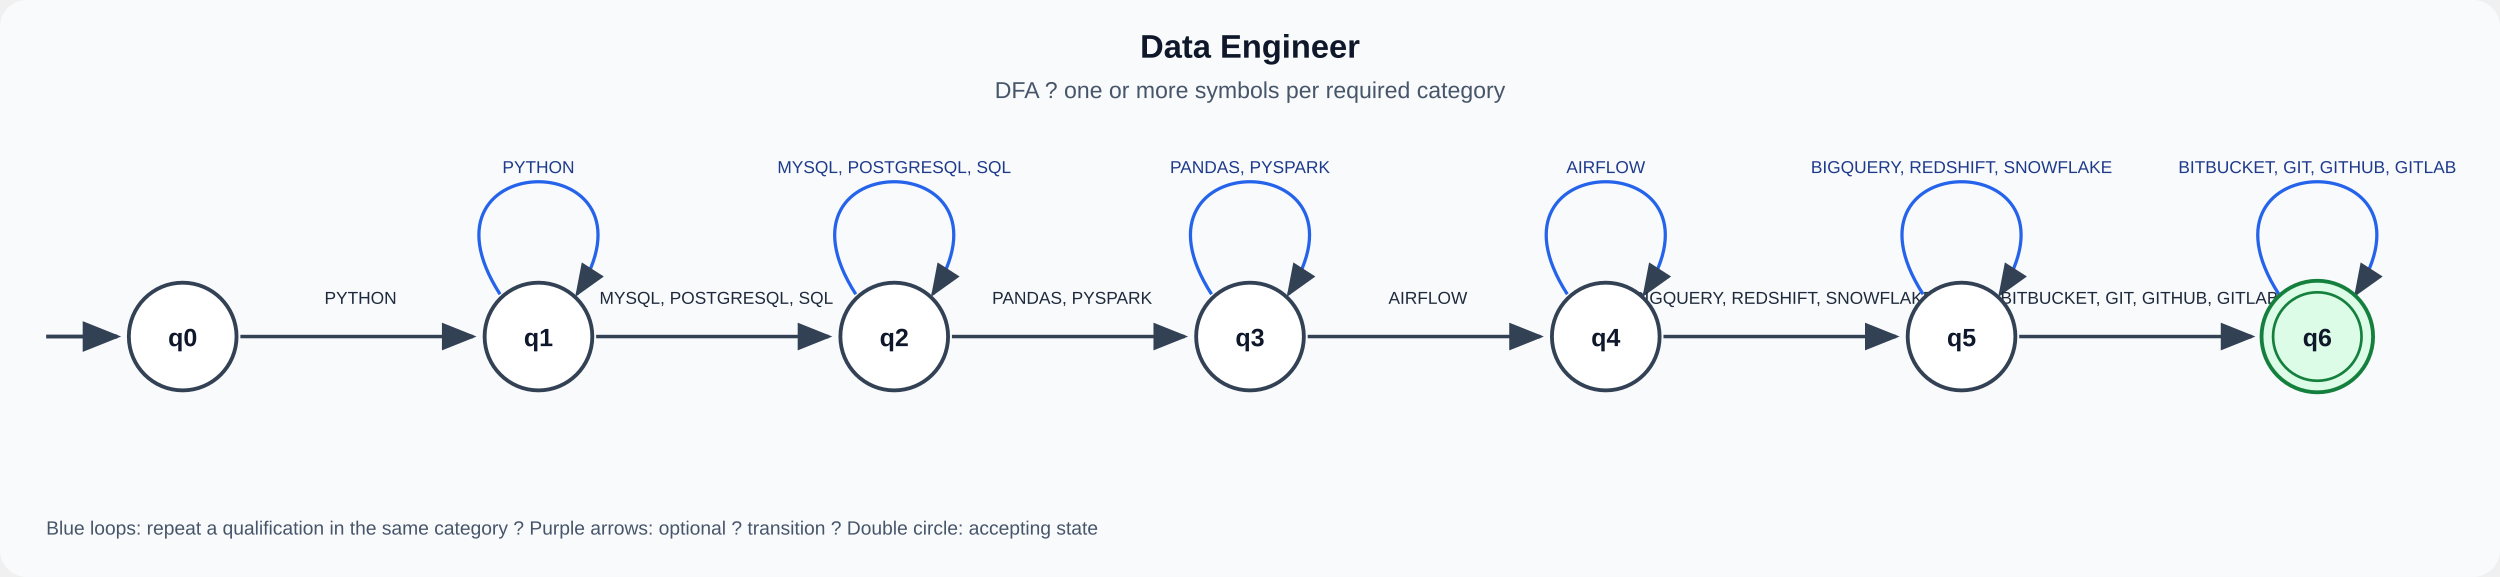
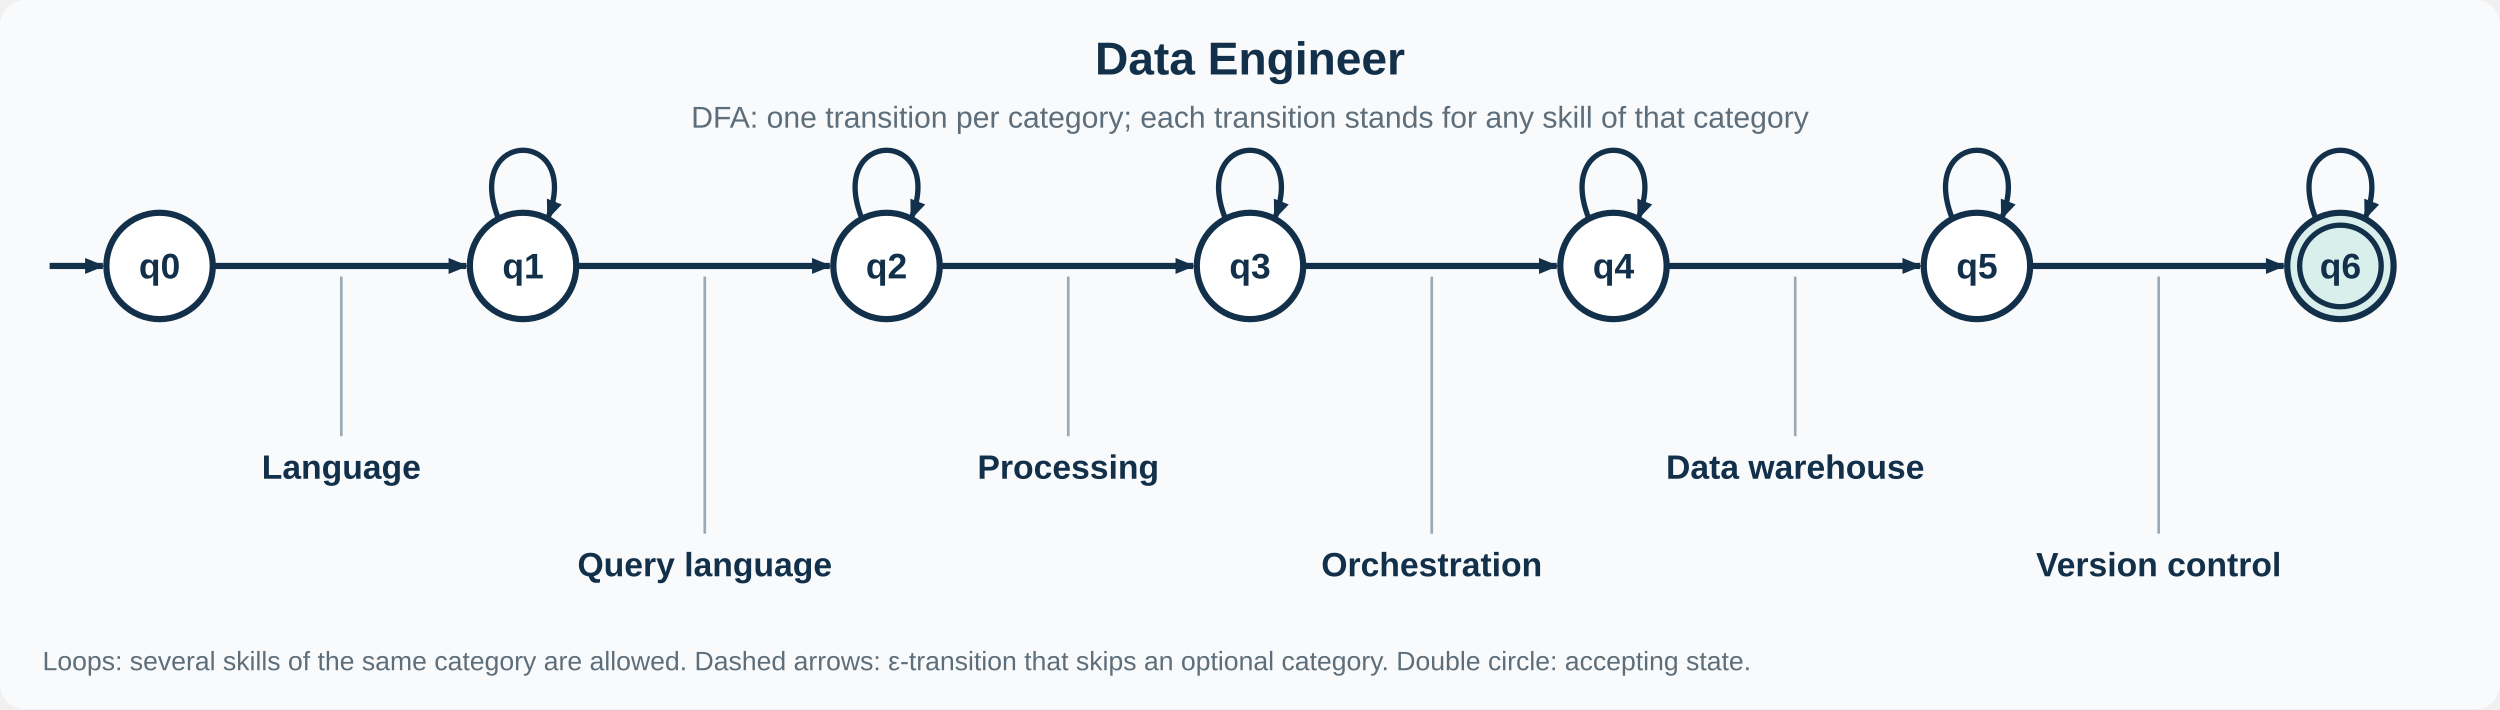
- <svg xmlns="http://www.w3.org/2000/svg" viewBox="0 0 1300 300" role="img" aria-labelledby="title desc">
+ <svg xmlns="http://www.w3.org/2000/svg" viewBox="0 0 1410 400" role="img" aria-labelledby="t d">
  <defs>
-     <marker id="arrow" markerWidth="10" markerHeight="8" refX="9" refY="4" orient="auto">
-       <path d="M0,0 L10,4 L0,8 z" fill="#334155" />
+     <marker id="h-12304a" markerWidth="11" markerHeight="9" refX="10" refY="4.5" orient="auto" markerUnits="userSpaceOnUse">
+       <path d="M0,0 L11,4.5 L0,9 z" fill="#12304a" />
+     </marker>
+     <marker id="h-b45309" markerWidth="11" markerHeight="9" refX="10" refY="4.5" orient="auto" markerUnits="userSpaceOnUse">
+       <path d="M0,0 L11,4.5 L0,9 z" fill="#b45309" />
    </marker>
  </defs>
  <rect width="100%" height="100%" rx="14" fill="#f8fafc" />
-   <text x="650.0" y="30" text-anchor="middle" font-family="Arial,sans-serif" font-size="17" font-weight="700" fill="#0f172a">Data Engineer</text>
-   <text x="650.0" y="51" text-anchor="middle" font-family="Arial,sans-serif" font-size="12" fill="#475569">DFA ? one or more symbols per required category</text>
-   <path d="M24 175 H61" fill="none" stroke="#334155" stroke-width="2" marker-end="url(#arrow)" />
-   <path d="M125 175 H246" fill="none" stroke="#334155" stroke-width="1.8" marker-end="url(#arrow)" />
-   <text x="187.5" y="158" text-anchor="middle" font-family="Arial,sans-serif" font-size="9" fill="#1e293b">PYTHON</text>
-   <path d="M260 153 C210 75, 350 75, 300 153" fill="none" stroke="#2563eb" stroke-width="1.7" marker-end="url(#arrow)" />
-   <text x="280" y="90" text-anchor="middle" font-family="Arial,sans-serif" font-size="9" fill="#1e3a8a">PYTHON</text>
-   <path d="M310 175 H431" fill="none" stroke="#334155" stroke-width="1.8" marker-end="url(#arrow)" />
-   <text x="372.5" y="158" text-anchor="middle" font-family="Arial,sans-serif" font-size="9" fill="#1e293b">MYSQL, POSTGRESQL, SQL</text>
-   <path d="M445 153 C395 75, 535 75, 485 153" fill="none" stroke="#2563eb" stroke-width="1.7" marker-end="url(#arrow)" />
-   <text x="465" y="90" text-anchor="middle" font-family="Arial,sans-serif" font-size="9" fill="#1e3a8a">MYSQL, POSTGRESQL, SQL</text>
-   <path d="M495 175 H616" fill="none" stroke="#334155" stroke-width="1.8" marker-end="url(#arrow)" />
-   <text x="557.5" y="158" text-anchor="middle" font-family="Arial,sans-serif" font-size="9" fill="#1e293b">PANDAS, PYSPARK</text>
-   <path d="M630 153 C580 75, 720 75, 670 153" fill="none" stroke="#2563eb" stroke-width="1.7" marker-end="url(#arrow)" />
-   <text x="650" y="90" text-anchor="middle" font-family="Arial,sans-serif" font-size="9" fill="#1e3a8a">PANDAS, PYSPARK</text>
-   <path d="M680 175 H801" fill="none" stroke="#334155" stroke-width="1.8" marker-end="url(#arrow)" />
-   <text x="742.5" y="158" text-anchor="middle" font-family="Arial,sans-serif" font-size="9" fill="#1e293b">AIRFLOW</text>
-   <path d="M815 153 C765 75, 905 75, 855 153" fill="none" stroke="#2563eb" stroke-width="1.7" marker-end="url(#arrow)" />
-   <text x="835" y="90" text-anchor="middle" font-family="Arial,sans-serif" font-size="9" fill="#1e3a8a">AIRFLOW</text>
-   <path d="M865 175 H986" fill="none" stroke="#334155" stroke-width="1.8" marker-end="url(#arrow)" />
-   <text x="927.5" y="158" text-anchor="middle" font-family="Arial,sans-serif" font-size="9" fill="#1e293b">BIGQUERY, REDSHIFT, SNOWFLAKE</text>
-   <path d="M1000 153 C950 75, 1090 75, 1040 153" fill="none" stroke="#2563eb" stroke-width="1.7" marker-end="url(#arrow)" />
-   <text x="1020" y="90" text-anchor="middle" font-family="Arial,sans-serif" font-size="9" fill="#1e3a8a">BIGQUERY, REDSHIFT, SNOWFLAKE</text>
-   <path d="M1050 175 H1171" fill="none" stroke="#334155" stroke-width="1.8" marker-end="url(#arrow)" />
-   <text x="1112.5" y="158" text-anchor="middle" font-family="Arial,sans-serif" font-size="9" fill="#1e293b">BITBUCKET, GIT, GITHUB, GITLAB</text>
-   <path d="M1185 153 C1135 75, 1275 75, 1225 153" fill="none" stroke="#2563eb" stroke-width="1.7" marker-end="url(#arrow)" />
-   <text x="1205" y="90" text-anchor="middle" font-family="Arial,sans-serif" font-size="9" fill="#1e3a8a">BITBUCKET, GIT, GITHUB, GITLAB</text>
-   <circle cx="95" cy="175" r="28" fill="#fff" stroke="#334155" stroke-width="2" />
-   <text x="95" y="180" text-anchor="middle" font-family="Arial,sans-serif" font-size="13" font-weight="700" fill="#0f172a">q0</text>
-   <circle cx="280" cy="175" r="28" fill="#fff" stroke="#334155" stroke-width="2" />
-   <text x="280" y="180" text-anchor="middle" font-family="Arial,sans-serif" font-size="13" font-weight="700" fill="#0f172a">q1</text>
-   <circle cx="465" cy="175" r="28" fill="#fff" stroke="#334155" stroke-width="2" />
-   <text x="465" y="180" text-anchor="middle" font-family="Arial,sans-serif" font-size="13" font-weight="700" fill="#0f172a">q2</text>
-   <circle cx="650" cy="175" r="28" fill="#fff" stroke="#334155" stroke-width="2" />
-   <text x="650" y="180" text-anchor="middle" font-family="Arial,sans-serif" font-size="13" font-weight="700" fill="#0f172a">q3</text>
-   <circle cx="835" cy="175" r="28" fill="#fff" stroke="#334155" stroke-width="2" />
-   <text x="835" y="180" text-anchor="middle" font-family="Arial,sans-serif" font-size="13" font-weight="700" fill="#0f172a">q4</text>
-   <circle cx="1020" cy="175" r="28" fill="#fff" stroke="#334155" stroke-width="2" />
-   <text x="1020" y="180" text-anchor="middle" font-family="Arial,sans-serif" font-size="13" font-weight="700" fill="#0f172a">q5</text>
-   <circle cx="1205" cy="175" r="29" fill="#dcfce7" stroke="#15803d" stroke-width="2" />
-   <circle cx="1205" cy="175" r="23" fill="none" stroke="#15803d" stroke-width="1.4" />
-   <text x="1205" y="180" text-anchor="middle" font-family="Arial,sans-serif" font-size="13" font-weight="700" fill="#0f172a">q6</text>
-   <text x="24" y="278" font-family="Arial,sans-serif" font-size="10" fill="#475569">Blue loops: repeat a qualification in the same category ? Purple arrows: optional ? transition ? Double circle: accepting state</text>
+   <text x="705.0" y="42" font-size="26" fill="#12304a" text-anchor="middle" font-weight="700" font-family="Arial, Helvetica, sans-serif">Data Engineer</text>
+   <text x="705.0" y="72" font-size="17" fill="#5d6e7a" text-anchor="middle" font-weight="400" font-family="Arial, Helvetica, sans-serif">DFA: one transition per category; each transition stands for any skill of that category</text>
+   <line x1="28" y1="150" x2="58" y2="150" stroke="#12304a" stroke-width="3.5" marker-end="url(#h-12304a)" />
+   <circle cx="90" cy="150" r="30" fill="#fff" stroke="#12304a" stroke-width="3.5" />
+   <text x="90" y="157" font-size="20" fill="#12304a" text-anchor="middle" font-weight="700" font-family="Arial, Helvetica, sans-serif">q0</text>
+   <circle cx="295" cy="150" r="30" fill="#fff" stroke="#12304a" stroke-width="3.5" />
+   <text x="295" y="157" font-size="20" fill="#12304a" text-anchor="middle" font-weight="700" font-family="Arial, Helvetica, sans-serif">q1</text>
+   <path d="M281,123 C261,72 329,72 309,123" fill="none" stroke="#12304a" stroke-width="3" marker-end="url(#h-12304a)" />
+   <circle cx="500" cy="150" r="30" fill="#fff" stroke="#12304a" stroke-width="3.5" />
+   <text x="500" y="157" font-size="20" fill="#12304a" text-anchor="middle" font-weight="700" font-family="Arial, Helvetica, sans-serif">q2</text>
+   <path d="M486,123 C466,72 534,72 514,123" fill="none" stroke="#12304a" stroke-width="3" marker-end="url(#h-12304a)" />
+   <circle cx="705" cy="150" r="30" fill="#fff" stroke="#12304a" stroke-width="3.5" />
+   <text x="705" y="157" font-size="20" fill="#12304a" text-anchor="middle" font-weight="700" font-family="Arial, Helvetica, sans-serif">q3</text>
+   <path d="M691,123 C671,72 739,72 719,123" fill="none" stroke="#12304a" stroke-width="3" marker-end="url(#h-12304a)" />
+   <circle cx="910" cy="150" r="30" fill="#fff" stroke="#12304a" stroke-width="3.5" />
+   <text x="910" y="157" font-size="20" fill="#12304a" text-anchor="middle" font-weight="700" font-family="Arial, Helvetica, sans-serif">q4</text>
+   <path d="M896,123 C876,72 944,72 924,123" fill="none" stroke="#12304a" stroke-width="3" marker-end="url(#h-12304a)" />
+   <circle cx="1115" cy="150" r="30" fill="#fff" stroke="#12304a" stroke-width="3.5" />
+   <text x="1115" y="157" font-size="20" fill="#12304a" text-anchor="middle" font-weight="700" font-family="Arial, Helvetica, sans-serif">q5</text>
+   <path d="M1101,123 C1081,72 1149,72 1129,123" fill="none" stroke="#12304a" stroke-width="3" marker-end="url(#h-12304a)" />
+   <circle cx="1320" cy="150" r="30" fill="#d9efec" stroke="#12304a" stroke-width="3.5" />
+   <circle cx="1320" cy="150" r="23" fill="none" stroke="#12304a" stroke-width="3" />
+   <text x="1320" y="157" font-size="20" fill="#12304a" text-anchor="middle" font-weight="700" font-family="Arial, Helvetica, sans-serif">q6</text>
+   <path d="M1306,123 C1286,72 1354,72 1334,123" fill="none" stroke="#12304a" stroke-width="3" marker-end="url(#h-12304a)" />
+   <line x1="120" y1="150" x2="263" y2="150" stroke="#12304a" stroke-width="3.5" marker-end="url(#h-12304a)" />
+   <line x1="192.5" y1="156" x2="192.5" y2="246" stroke="#9aa9b3" stroke-width="1.5" />
+   <text x="192.5" y="270" font-size="19" fill="#12304a" text-anchor="middle" font-weight="700" font-family="Arial, Helvetica, sans-serif">Language</text>
+   <line x1="325" y1="150" x2="468" y2="150" stroke="#12304a" stroke-width="3.5" marker-end="url(#h-12304a)" />
+   <line x1="397.5" y1="156" x2="397.5" y2="301" stroke="#9aa9b3" stroke-width="1.5" />
+   <text x="397.5" y="325" font-size="19" fill="#12304a" text-anchor="middle" font-weight="700" font-family="Arial, Helvetica, sans-serif">Query language</text>
+   <line x1="530" y1="150" x2="673" y2="150" stroke="#12304a" stroke-width="3.5" marker-end="url(#h-12304a)" />
+   <line x1="602.5" y1="156" x2="602.5" y2="246" stroke="#9aa9b3" stroke-width="1.5" />
+   <text x="602.5" y="270" font-size="19" fill="#12304a" text-anchor="middle" font-weight="700" font-family="Arial, Helvetica, sans-serif">Processing</text>
+   <line x1="735" y1="150" x2="878" y2="150" stroke="#12304a" stroke-width="3.5" marker-end="url(#h-12304a)" />
+   <line x1="807.5" y1="156" x2="807.5" y2="301" stroke="#9aa9b3" stroke-width="1.5" />
+   <text x="807.5" y="325" font-size="19" fill="#12304a" text-anchor="middle" font-weight="700" font-family="Arial, Helvetica, sans-serif">Orchestration</text>
+   <line x1="940" y1="150" x2="1083" y2="150" stroke="#12304a" stroke-width="3.5" marker-end="url(#h-12304a)" />
+   <line x1="1012.5" y1="156" x2="1012.5" y2="246" stroke="#9aa9b3" stroke-width="1.5" />
+   <text x="1012.5" y="270" font-size="19" fill="#12304a" text-anchor="middle" font-weight="700" font-family="Arial, Helvetica, sans-serif">Data warehouse</text>
+   <line x1="1145" y1="150" x2="1288" y2="150" stroke="#12304a" stroke-width="3.5" marker-end="url(#h-12304a)" />
+   <line x1="1217.5" y1="156" x2="1217.5" y2="301" stroke="#9aa9b3" stroke-width="1.5" />
+   <text x="1217.5" y="325" font-size="19" fill="#12304a" text-anchor="middle" font-weight="700" font-family="Arial, Helvetica, sans-serif">Version control</text>
+   <text x="24" y="378" font-size="15" fill="#5d6e7a" text-anchor="start" font-weight="400" font-family="Arial, Helvetica, sans-serif">Loops: several skills of the same category are allowed. Dashed arrows: ε-transition that skips an optional category. Double circle: accepting state.</text>
</svg>
